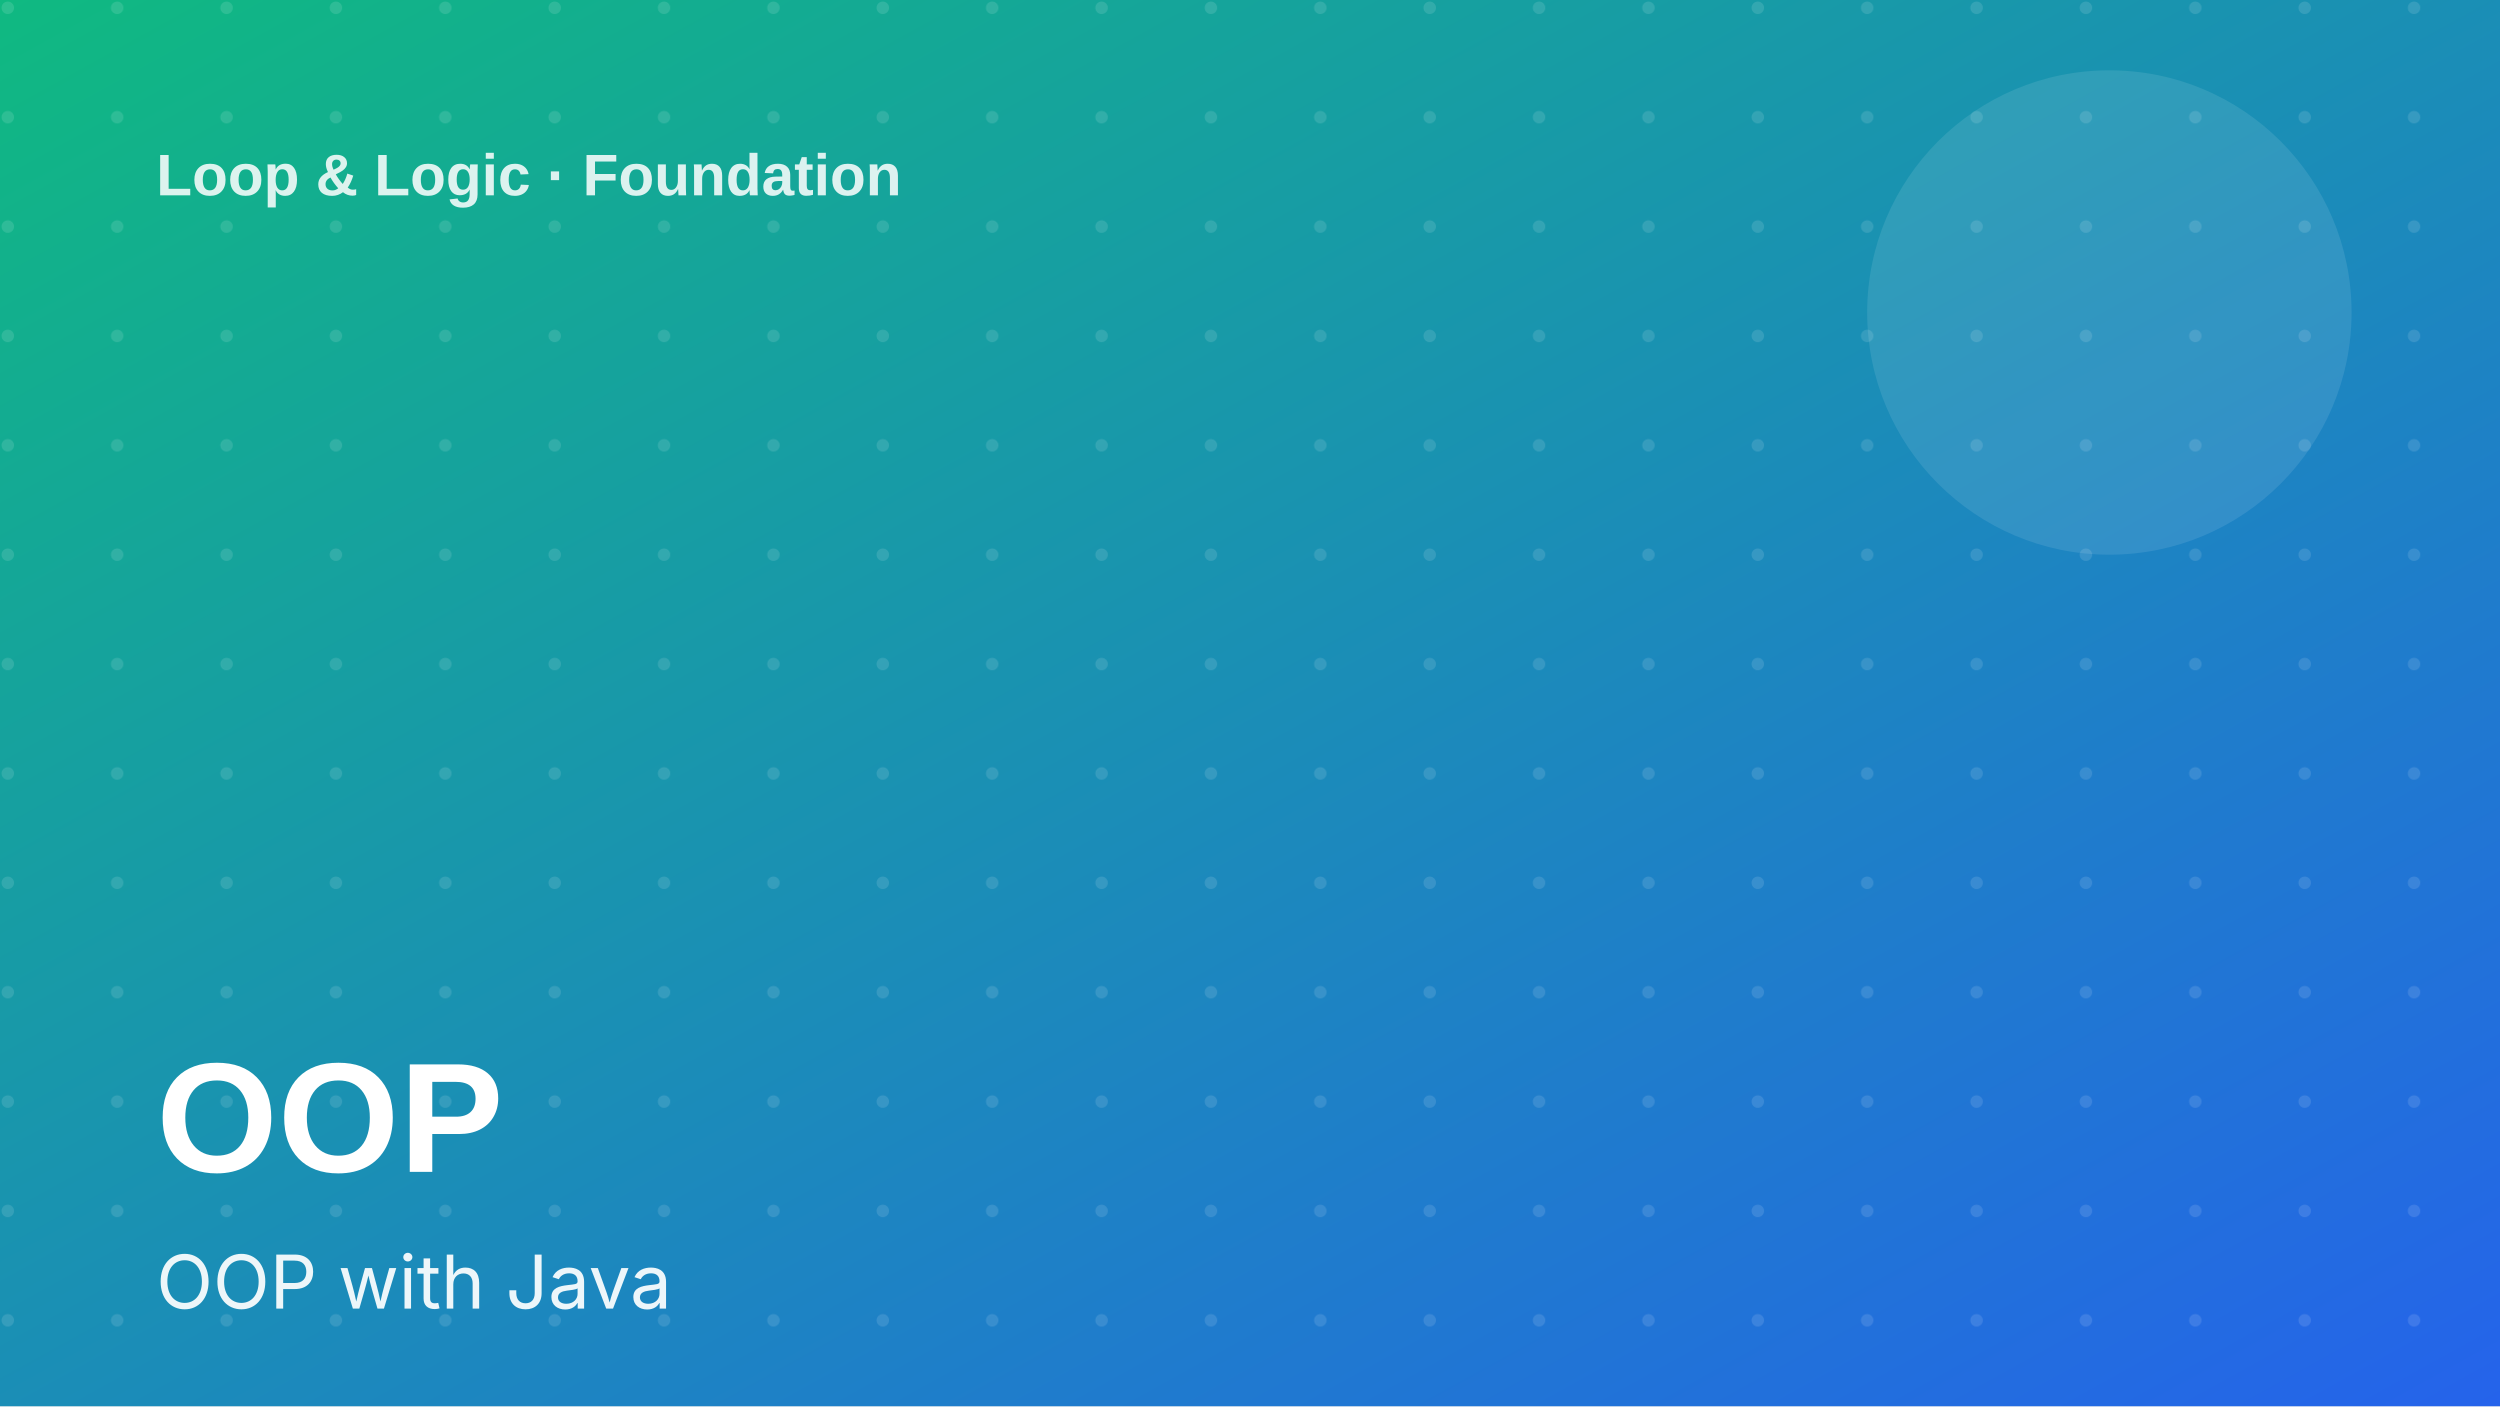
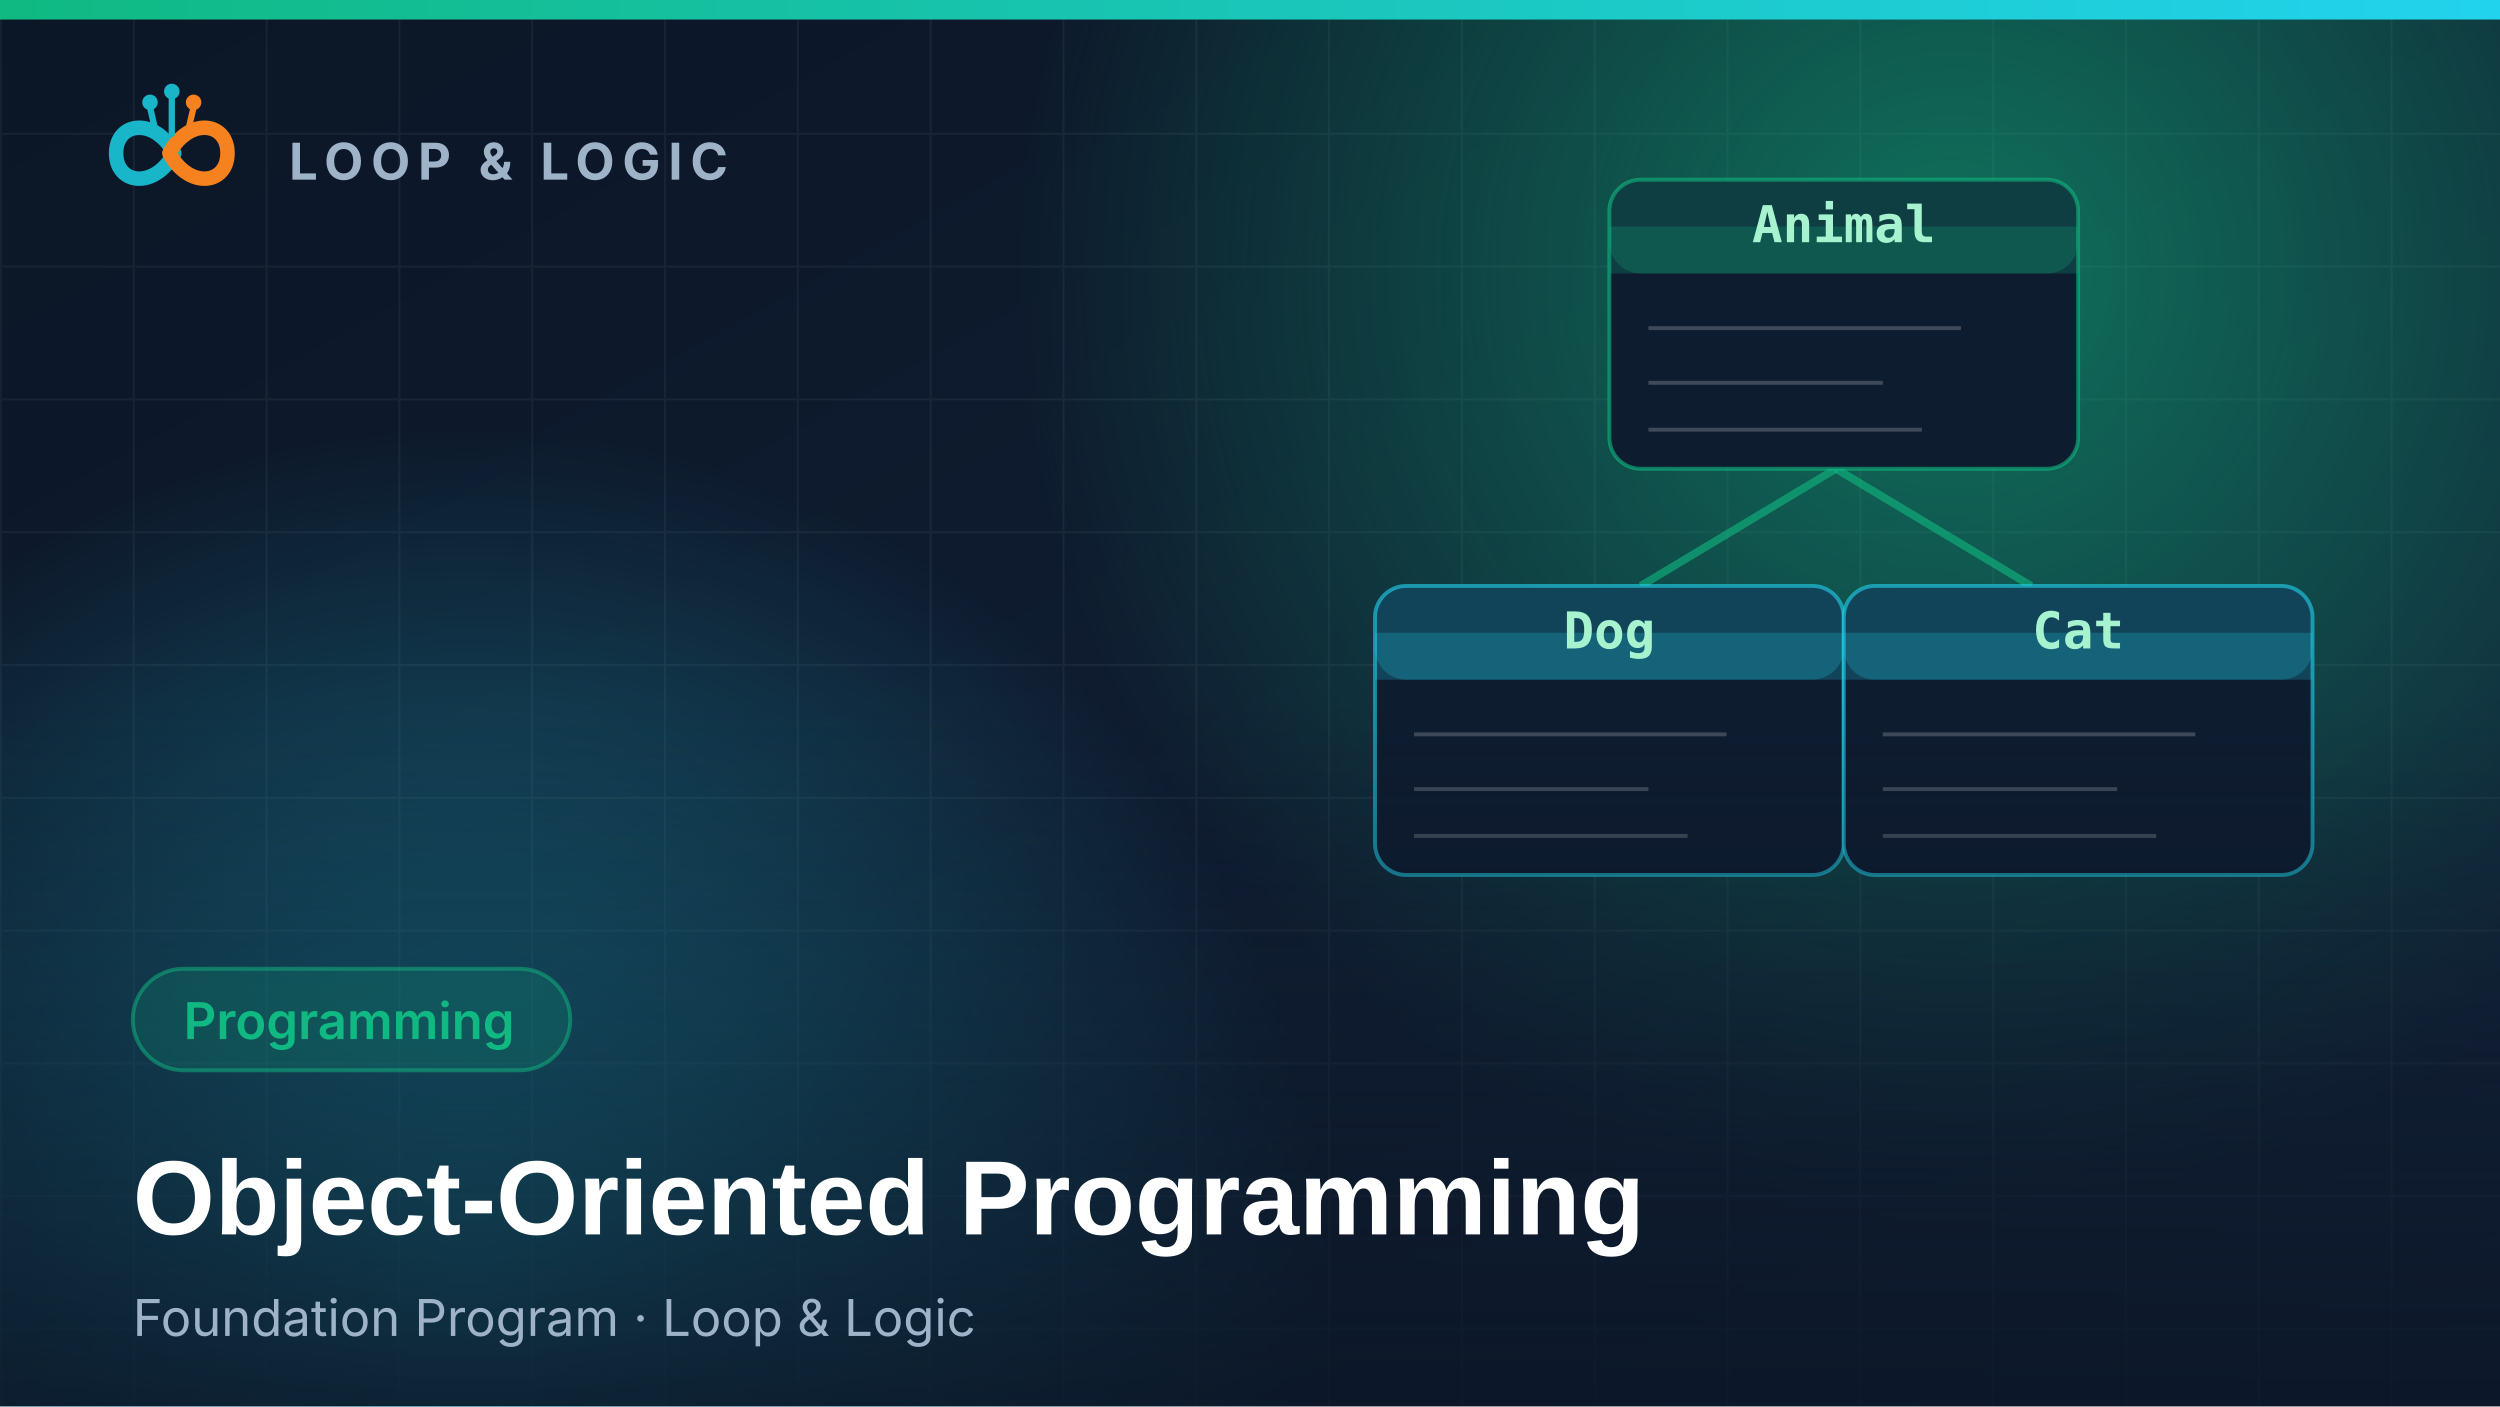
- <svg xmlns="http://www.w3.org/2000/svg" width="640" height="360" viewBox="0 0 640 360" role="img" aria-label="OOP with Java">
+ <svg xmlns="http://www.w3.org/2000/svg" width="640" height="360" viewBox="0 0 640 360" role="img" aria-label="Object-Oriented Programming">
  <defs>
-     <linearGradient id="g" x1="0" y1="0" x2="1" y2="1">
+     <linearGradient id="bg" x1="0" y1="0" x2="1" y2="1">
+       <stop offset="0" stop-color="#0B1626" />
+       <stop offset="1" stop-color="#13233B" />
+     </linearGradient>
+     <radialGradient id="gA" cx="50%" cy="50%" r="50%">
+       <stop offset="0" stop-color="#10B981" stop-opacity="0.55" />
+       <stop offset="1" stop-color="#10B981" stop-opacity="0" />
+     </radialGradient>
+     <radialGradient id="gB" cx="50%" cy="50%" r="50%">
+       <stop offset="0" stop-color="#22D3EE" stop-opacity="0.5" />
+       <stop offset="1" stop-color="#22D3EE" stop-opacity="0" />
+     </radialGradient>
+     <linearGradient id="acc" x1="0" y1="0" x2="1" y2="0">
      <stop offset="0" stop-color="#10B981" />
-       <stop offset="1" stop-color="#2563EB" />
+       <stop offset="1" stop-color="#22D3EE" />
    </linearGradient>
-     <pattern id="dots" width="28" height="28" patternUnits="userSpaceOnUse">
-       <circle cx="2" cy="2" r="1.6" fill="#fff" opacity="0.12" />
+     <pattern id="grid" width="34" height="34" patternUnits="userSpaceOnUse">
+       <path d="M34 0H0V34" fill="none" stroke="#ffffff" stroke-opacity="0.05" stroke-width="1" />
    </pattern>
+     <linearGradient id="fade" x1="0" y1="0" x2="0" y2="1">
+       <stop offset="0" stop-color="#0B1626" stop-opacity="0" />
+       <stop offset="1" stop-color="#0B1626" stop-opacity="0.85" />
+     </linearGradient>
  </defs>
-   <rect width="640" height="360" fill="url(#g)" />
-   <rect width="640" height="360" fill="url(#dots)" />
-   <circle cx="540" cy="80" r="62" fill="#fff" opacity="0.10" />
-   <text x="40" y="300" font-family="Poppins, Arial" font-size="40" font-weight="800" fill="#fff">OOP</text>
-   <text x="40" y="335" font-family="Inter, Arial" font-size="19" fill="#fff" opacity="0.92">OOP with Java</text>
-   <text x="40" y="50" font-family="Poppins, Arial" font-size="15" font-weight="700" fill="#fff" opacity="0.85">Loop &amp; Logic · Foundation</text>
+   <rect width="640" height="360" fill="url(#bg)" />
+   <rect width="640" height="360" fill="url(#grid)" />
+   <circle cx="500" cy="70" r="240" fill="url(#gA)" />
+   <circle cx="120" cy="330" r="220" fill="url(#gB)" />
+   <rect x="0" y="0" width="640" height="5" fill="url(#acc)" />
+   <g stroke="#10B981" stroke-width="2" stroke-opacity="0.6">
+     <line x1="470" y1="120" x2="420" y2="150" />
+     <line x1="470" y1="120" x2="520" y2="150" />
+   </g>
+   <g>
+     <rect x="412" y="46" width="120" height="74" rx="8" fill="#0E1C30" stroke="#10B981" stroke-opacity="0.6" />
+     <rect x="412" y="46" width="120" height="24" rx="8" fill="#10B981" fill-opacity="0.22" />
+     <rect x="412" y="58" width="120" height="12" fill="#10B981" fill-opacity="0.22" />
+     <text x="472" y="62" text-anchor="middle" font-family="monospace" font-size="13" font-weight="700" fill="#A7F3D0">Animal</text>
+     <line x1="422" y1="84" x2="502" y2="84" stroke="#ffffff" stroke-opacity="0.2" />
+     <line x1="422" y1="98" x2="482" y2="98" stroke="#ffffff" stroke-opacity="0.2" />
+     <line x1="422" y1="110" x2="492" y2="110" stroke="#ffffff" stroke-opacity="0.2" />
+   </g>
+   <g>
+     <rect x="352" y="150" width="120" height="74" rx="8" fill="#0E1C30" stroke="#22D3EE" stroke-opacity="0.6" />
+     <rect x="352" y="150" width="120" height="24" rx="8" fill="#22D3EE" fill-opacity="0.22" />
+     <rect x="352" y="162" width="120" height="12" fill="#22D3EE" fill-opacity="0.22" />
+     <text x="412" y="166" text-anchor="middle" font-family="monospace" font-size="13" font-weight="700" fill="#A7F3D0">Dog</text>
+     <line x1="362" y1="188" x2="442" y2="188" stroke="#ffffff" stroke-opacity="0.2" />
+     <line x1="362" y1="202" x2="422" y2="202" stroke="#ffffff" stroke-opacity="0.2" />
+     <line x1="362" y1="214" x2="432" y2="214" stroke="#ffffff" stroke-opacity="0.2" />
+   </g>
+   <g>
+     <rect x="472" y="150" width="120" height="74" rx="8" fill="#0E1C30" stroke="#22D3EE" stroke-opacity="0.6" />
+     <rect x="472" y="150" width="120" height="24" rx="8" fill="#22D3EE" fill-opacity="0.22" />
+     <rect x="472" y="162" width="120" height="12" fill="#22D3EE" fill-opacity="0.22" />
+     <text x="532" y="166" text-anchor="middle" font-family="monospace" font-size="13" font-weight="700" fill="#A7F3D0">Cat</text>
+     <line x1="482" y1="188" x2="562" y2="188" stroke="#ffffff" stroke-opacity="0.2" />
+     <line x1="482" y1="202" x2="542" y2="202" stroke="#ffffff" stroke-opacity="0.2" />
+     <line x1="482" y1="214" x2="552" y2="214" stroke="#ffffff" stroke-opacity="0.2" />
+   </g>
+   <rect x="0" y="180" width="640" height="180" fill="url(#fade)" />
+   <g transform="translate(26,20) scale(0.62)">
+     <g fill="none" stroke-linecap="round" stroke-linejoin="round">
+       <path d="M30 31 C 22 16, 6 18, 6 31 C 6 44, 22 46, 30 31" stroke="#19B5C9" stroke-width="6" />
+       <path d="M28 31 C 36 16, 52 18, 52 31 C 52 44, 36 46, 28 31" stroke="#F5821F" stroke-width="6" />
+       <path d="M23 25 L20 12" stroke="#19B5C9" stroke-width="2.6" />
+       <path d="M29 23 L29 7" stroke="#19B5C9" stroke-width="2.6" />
+       <path d="M35 25 L38 12" stroke="#F5821F" stroke-width="2.6" />
+     </g>
+     <circle cx="20" cy="10" r="3.2" fill="#19B5C9" />
+     <circle cx="29" cy="5.5" r="3.2" fill="#19B5C9" />
+     <circle cx="38" cy="10" r="3.2" fill="#F5821F" />
+   </g>
+   <text x="74" y="46" font-family="Inter, Arial, sans-serif" font-size="13" font-weight="700" letter-spacing="2" fill="#9FB3C8">LOOP &amp; LOGIC</text>
+   <g transform="translate(34,248)">
+     <rect x="0" y="0" rx="13" ry="13" width="112" height="26" fill="#10B981" fill-opacity="0.18" stroke="#10B981" stroke-opacity="0.5" />
+     <text x="13" y="18" font-family="Inter, Arial, sans-serif" font-size="13" font-weight="600" fill="#10B981">Programming</text>
+   </g>
+   <text x="34" y="316" font-family="Poppins, Arial, sans-serif" font-size="27" font-weight="800" fill="#FFFFFF">Object-Oriented Programming</text>
+   <text x="34" y="342" font-family="Inter, Arial, sans-serif" font-size="13" fill="#9FB3C8">Foundation Program · Loop &amp; Logic</text>
</svg>
